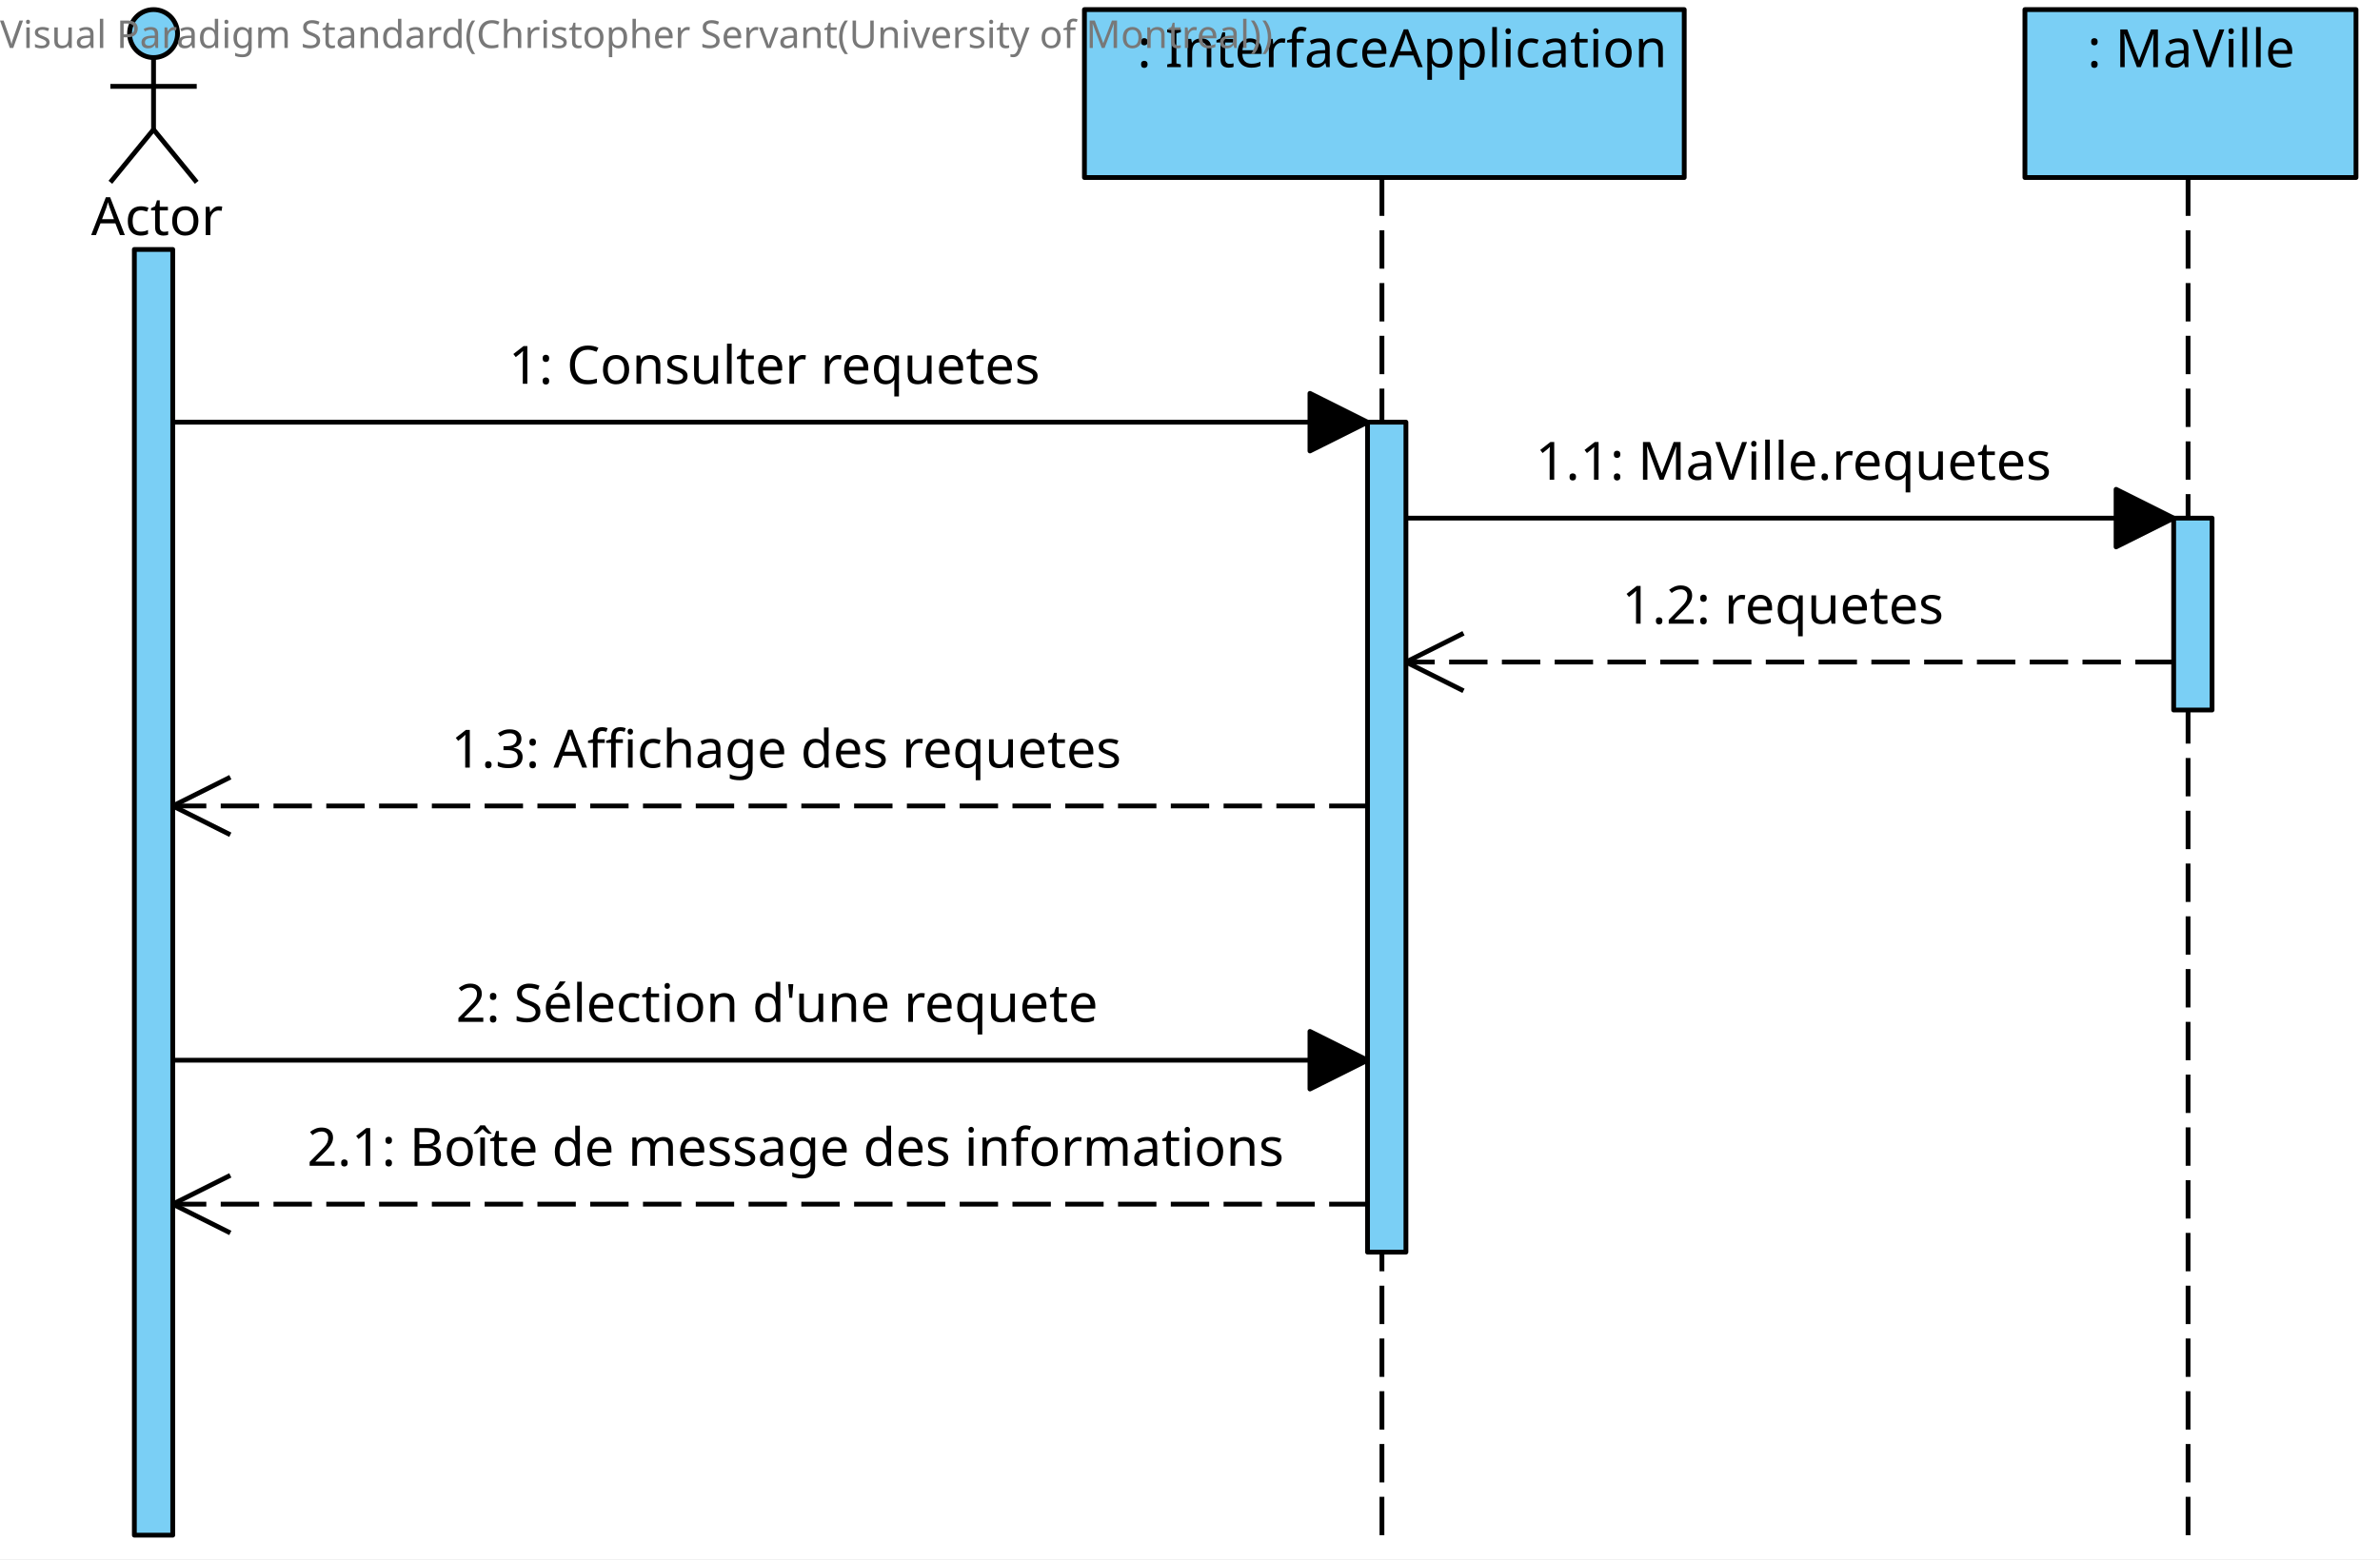
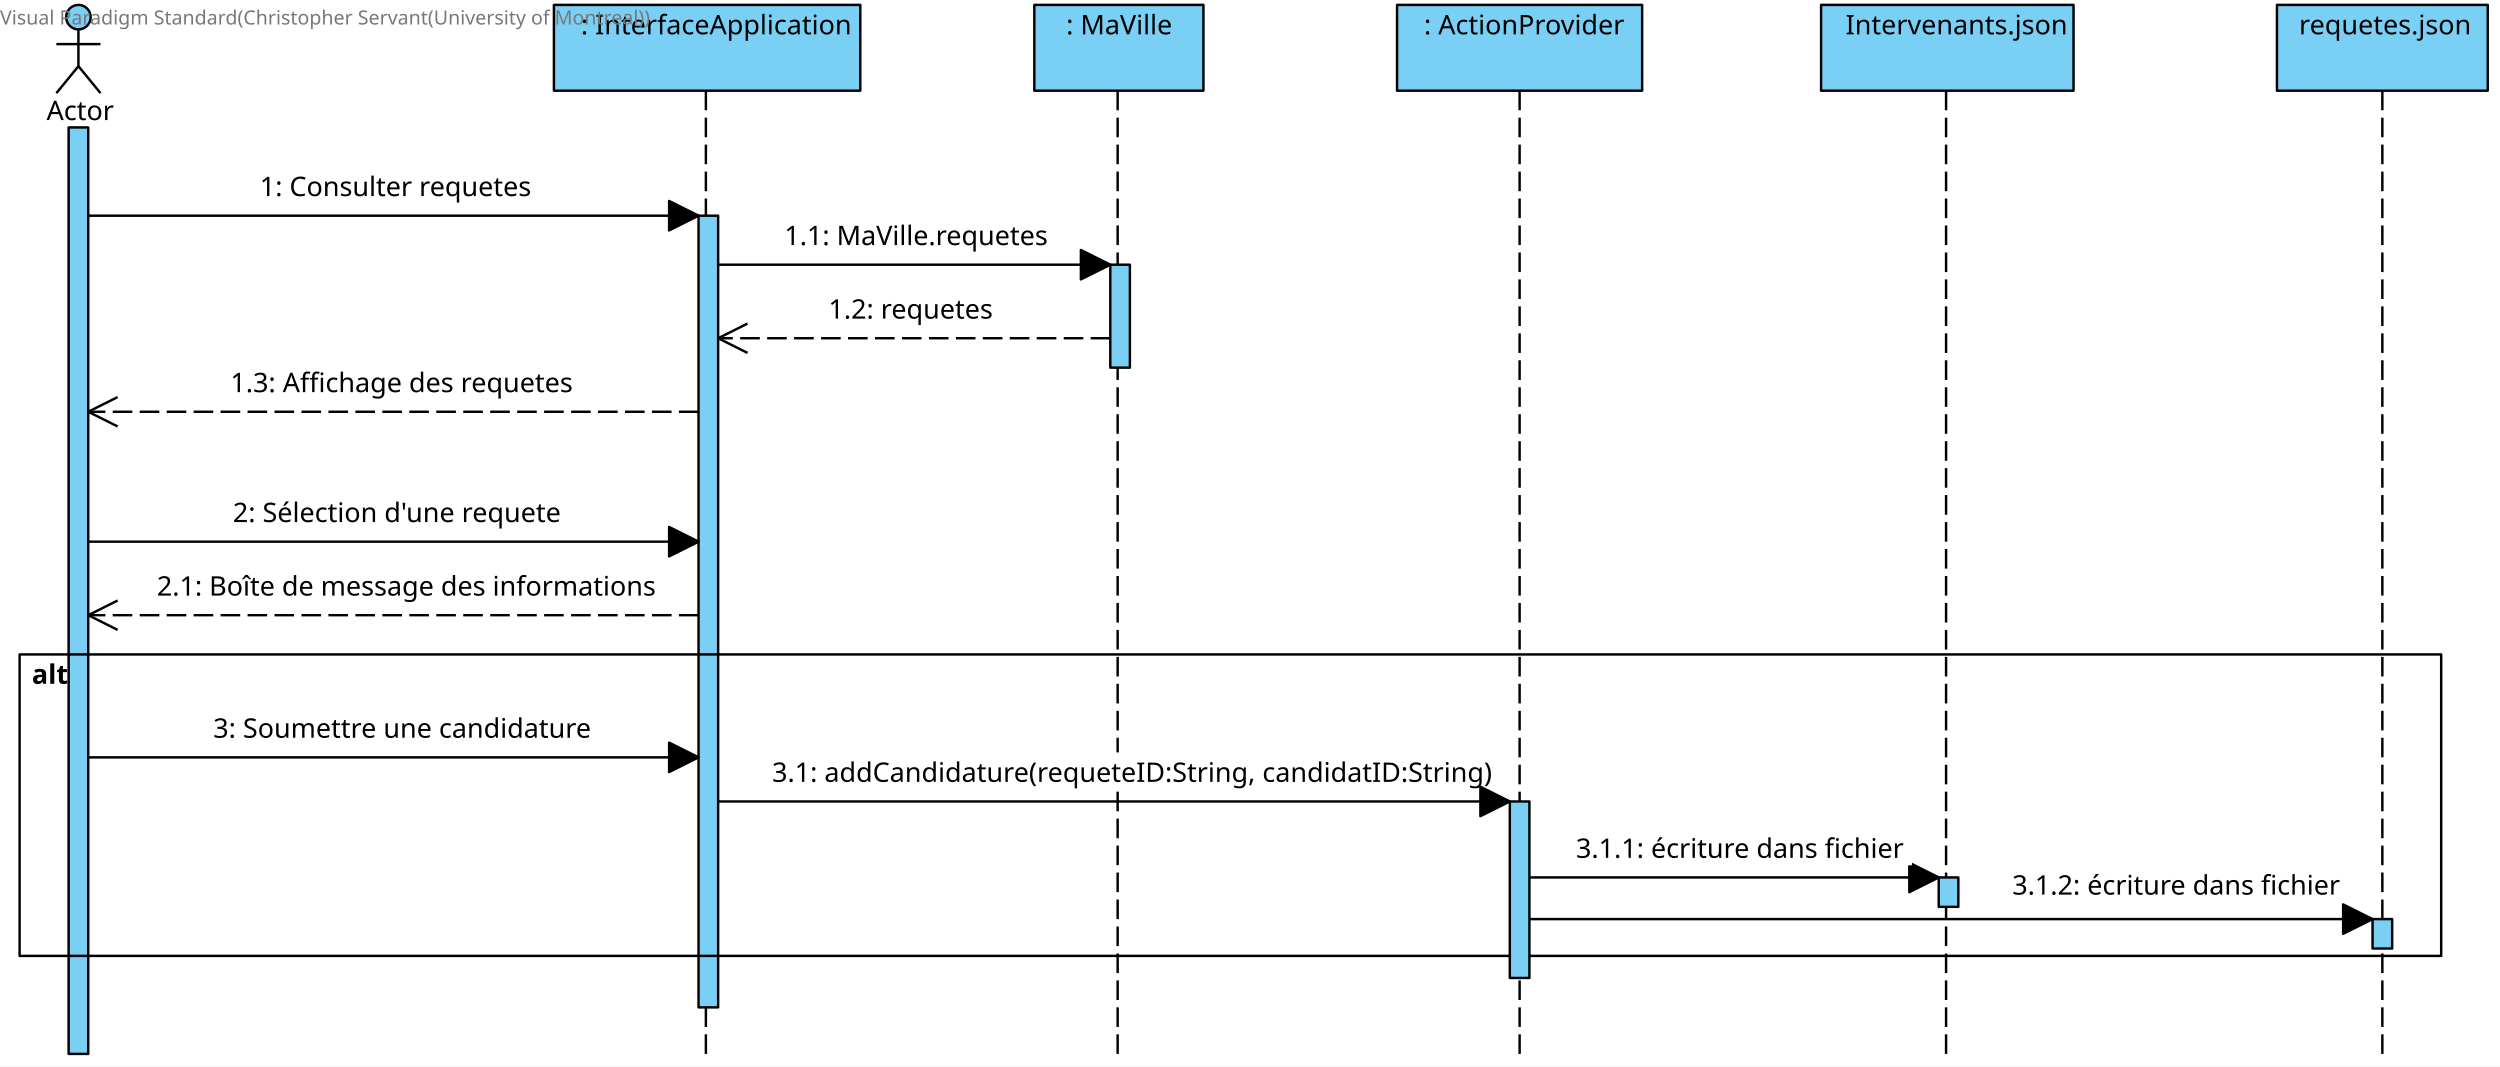
- <svg xmlns="http://www.w3.org/2000/svg" fill-opacity="0" color-rendering="auto" color-interpolation="auto" text-rendering="auto" stroke="rgb(0,0,0)" stroke-linecap="square" width="496" stroke-miterlimit="10" shape-rendering="auto" stroke-opacity="0" fill="rgb(0,0,0)" stroke-dasharray="none" font-weight="normal" stroke-width="1" height="325" font-family="'Dialog'" font-style="normal" stroke-linejoin="miter" font-size="12px" stroke-dashoffset="0" image-rendering="auto">
+ <svg xmlns="http://www.w3.org/2000/svg" fill-opacity="0" color-rendering="auto" color-interpolation="auto" text-rendering="auto" stroke="rgb(0,0,0)" stroke-linecap="square" width="1020" stroke-miterlimit="10" shape-rendering="auto" stroke-opacity="0" fill="rgb(0,0,0)" stroke-dasharray="none" font-weight="normal" stroke-width="1" height="435" font-family="'Dialog'" font-style="normal" stroke-linejoin="miter" font-size="12px" stroke-dashoffset="0" image-rendering="auto">
  <defs id="genericDefs" />
  <g>
    <defs id="defs1">
      <clipPath clipPathUnits="userSpaceOnUse" id="clipPath1">
-         <path d="M-7 -7 L71 -7 L71 330 L-7 330 L-7 -7 Z" />
+         <path d="M-7 -7 L71 -7 L71 440 L-7 440 L-7 -7 Z" />
      </clipPath>
      <clipPath clipPathUnits="userSpaceOnUse" id="clipPath2">
-         <path d="M-7 -7 L137 -7 L137 330 L-7 330 L-7 -7 Z" />
+         <path d="M-7 -7 L137 -7 L137 440 L-7 440 L-7 -7 Z" />
      </clipPath>
      <clipPath clipPathUnits="userSpaceOnUse" id="clipPath3">
-         <path d="M-7 -7 L19 -7 L19 184 L-7 184 L-7 -7 Z" />
+         <path d="M-7 -7 L19 -7 L19 334 L-7 334 L-7 -7 Z" />
      </clipPath>
      <clipPath clipPathUnits="userSpaceOnUse" id="clipPath4">
-         <path d="M-7 -7 L81 -7 L81 330 L-7 330 L-7 -7 Z" />
+         <path d="M-7 -7 L81 -7 L81 440 L-7 440 L-7 -7 Z" />
      </clipPath>
      <clipPath clipPathUnits="userSpaceOnUse" id="clipPath5">
-         <path d="M-7 -7 L19 -7 L19 51 L-7 51 L-7 -7 Z" />
+         <path d="M-7 -7 L19 -7 L19 53 L-7 53 L-7 -7 Z" />
      </clipPath>
      <clipPath clipPathUnits="userSpaceOnUse" id="clipPath6">
+         <path d="M-7 -7 L999 -7 L999 134 L-7 134 L-7 -7 Z" />
+       </clipPath>
+       <clipPath clipPathUnits="userSpaceOnUse" id="clipPath7">
+         <path d="M0 0 L0 15 L23 15 L23 0 Z" />
+       </clipPath>
+       <clipPath clipPathUnits="userSpaceOnUse" id="clipPath8">
+         <path d="M-7 -7 L112 -7 L112 440 L-7 440 L-7 -7 Z" />
+       </clipPath>
+       <clipPath clipPathUnits="userSpaceOnUse" id="clipPath9">
+         <path d="M-7 -7 L19 -7 L19 83 L-7 83 L-7 -7 Z" />
+       </clipPath>
+       <clipPath clipPathUnits="userSpaceOnUse" id="clipPath10">
+         <path d="M-7 -7 L115 -7 L115 440 L-7 440 L-7 -7 Z" />
+       </clipPath>
+       <clipPath clipPathUnits="userSpaceOnUse" id="clipPath11">
+         <path d="M-7 -7 L98 -7 L98 440 L-7 440 L-7 -7 Z" />
+       </clipPath>
+       <clipPath clipPathUnits="userSpaceOnUse" id="clipPath12">
+         <path d="M-7 -7 L999 -7 L999 119 L-7 119 L-7 -7 Z" />
+       </clipPath>
+       <clipPath clipPathUnits="userSpaceOnUse" id="clipPath13">
+         <path d="M0 0 L0 4 L988 4 L988 0 Z" />
+       </clipPath>
+       <clipPath clipPathUnits="userSpaceOnUse" id="clipPath14">
+         <path d="M-7 -7 L19 -7 L19 23 L-7 23 L-7 -7 Z" />
+       </clipPath>
+       <clipPath clipPathUnits="userSpaceOnUse" id="clipPath15">
+         <path d="M-87 -15 L174 -15 L174 30 L-87 30 L-87 -15 Z" />
+       </clipPath>
+       <clipPath clipPathUnits="userSpaceOnUse" id="clipPath16">
+         <path d="M-104 -15 L208 -15 L208 30 L-104 30 L-104 -15 Z" />
+       </clipPath>
+       <clipPath clipPathUnits="userSpaceOnUse" id="clipPath17">
+         <path d="M-101 -15 L202 -15 L202 30 L-101 30 L-101 -15 Z" />
+       </clipPath>
+       <clipPath clipPathUnits="userSpaceOnUse" id="clipPath18">
+         <path d="M-46 -15 L92 -15 L92 30 L-46 30 L-46 -15 Z" />
+       </clipPath>
+       <clipPath clipPathUnits="userSpaceOnUse" id="clipPath19">
+         <path d="M-126 -15 L252 -15 L252 30 L-126 30 L-126 -15 Z" />
+       </clipPath>
+       <clipPath clipPathUnits="userSpaceOnUse" id="clipPath20">
        <path d="M-70 -15 L140 -15 L140 30 L-70 30 L-70 -15 Z" />
      </clipPath>
-       <clipPath clipPathUnits="userSpaceOnUse" id="clipPath7">
-         <path d="M-126 -15 L252 -15 L252 30 L-126 30 L-126 -15 Z" />
-       </clipPath>
-       <clipPath clipPathUnits="userSpaceOnUse" id="clipPath8">
-         <path d="M-46 -15 L92 -15 L92 30 L-46 30 L-46 -15 Z" />
-       </clipPath>
-       <clipPath clipPathUnits="userSpaceOnUse" id="clipPath9">
+       <clipPath clipPathUnits="userSpaceOnUse" id="clipPath21">
        <path d="M0 0 L353 0 L353 104 L0 104 L0 0 Z" />
      </clipPath>
-       <clipPath clipPathUnits="userSpaceOnUse" id="clipPath10">
+       <clipPath clipPathUnits="userSpaceOnUse" id="clipPath22">
        <path d="M237 30 L237 45 L111 45 L111 30 ZM0 0 L0 104 L353 104 L353 95 L343 95 L343 80 L353 80 L353 65 L325 65 L325 50 L353 50 L353 0 L69 0 L69 14 L23 14 L23 0 Z" />
      </clipPath>
-       <clipPath clipPathUnits="userSpaceOnUse" id="clipPath11">
+       <clipPath clipPathUnits="userSpaceOnUse" id="clipPath23">
        <path d="M0 0 L264 0 L264 104 L0 104 L0 0 Z" />
      </clipPath>
-       <clipPath clipPathUnits="userSpaceOnUse" id="clipPath12">
+       <clipPath clipPathUnits="userSpaceOnUse" id="clipPath24">
        <path d="M192 30 L192 45 L68 45 L68 30 ZM171 60 L171 75 L86 75 L86 60 ZM0 0 L0 104 L264 104 L264 0 Z" />
      </clipPath>
-       <clipPath clipPathUnits="userSpaceOnUse" id="clipPath13">
+       <clipPath clipPathUnits="userSpaceOnUse" id="clipPath25">
        <path d="M171 30 L171 45 L86 45 L86 30 ZM0 0 L0 104 L264 104 L264 0 L192 0 L192 15 L68 15 L68 0 Z" />
      </clipPath>
-       <clipPath clipPathUnits="userSpaceOnUse" id="clipPath14">
+       <clipPath clipPathUnits="userSpaceOnUse" id="clipPath26">
        <path d="M252 30 L252 45 L98 45 L98 30 ZM248 83 L248 98 L100 98 L100 83 ZM0 0 L0 104 L353 104 L353 15 L343 15 L343 0 Z" />
      </clipPath>
-       <clipPath clipPathUnits="userSpaceOnUse" id="clipPath15">
+       <clipPath clipPathUnits="userSpaceOnUse" id="clipPath27">
        <path d="M248 30 L248 45 L100 45 L100 30 ZM282 60 L282 75 L68 75 L68 60 ZM0 0 L0 104 L353 104 L353 0 Z" />
      </clipPath>
-       <clipPath clipPathUnits="userSpaceOnUse" id="clipPath16">
-         <path d="M282 30 L282 45 L68 45 L68 30 ZM0 0 L0 104 L353 104 L353 0 L248 0 L248 15 L100 15 L100 0 Z" />
-       </clipPath>
-       <clipPath clipPathUnits="userSpaceOnUse" id="clipPath17">
+       <clipPath clipPathUnits="userSpaceOnUse" id="clipPath28">
+         <path d="M282 30 L282 45 L68 45 L68 30 ZM256 88 L256 103 L91 103 L91 88 ZM0 0 L0 104 L353 104 L353 0 L248 0 L248 15 L100 15 L100 0 Z" />
+       </clipPath>
+       <clipPath clipPathUnits="userSpaceOnUse" id="clipPath29">
+         <path d="M256 30 L256 45 L91 45 L91 30 ZM0 0 L0 104 L353 104 L353 63 L319 63 L319 48 L353 48 L353 0 Z" />
+       </clipPath>
+       <clipPath clipPathUnits="userSpaceOnUse" id="clipPath30">
+         <path d="M0 0 L427 0 L427 104 L0 104 L0 0 Z" />
+       </clipPath>
+       <clipPath clipPathUnits="userSpaceOnUse" id="clipPath31">
+         <path d="M360 30 L360 45 L62 45 L62 30 ZM0 0 L0 104 L427 104 L427 76 L390 76 L390 61 L427 61 L427 0 Z" />
+       </clipPath>
+       <clipPath clipPathUnits="userSpaceOnUse" id="clipPath32">
+         <path d="M0 0 L271 0 L271 104 L0 104 L0 0 Z" />
+       </clipPath>
+       <clipPath clipPathUnits="userSpaceOnUse" id="clipPath33">
+         <path d="M206 30 L206 45 L59 45 L59 30 ZM29 0 L29 14 L0 14 L0 104 L271 104 L271 60 L237 60 L237 45 L271 45 L271 0 Z" />
+       </clipPath>
+       <clipPath clipPathUnits="userSpaceOnUse" id="clipPath34">
+         <path d="M0 0 L448 0 L448 104 L0 104 L0 0 Z" />
+       </clipPath>
+       <clipPath clipPathUnits="userSpaceOnUse" id="clipPath35">
+         <path d="M206 13 L206 28 L59 28 L59 13 ZM384 28 L384 43 L237 43 L237 28 ZM0 0 L0 104 L448 104 L448 0 Z" />
+       </clipPath>
+       <clipPath clipPathUnits="userSpaceOnUse" id="clipPath36">
+         <path d="M-147 -15 L294 -15 L294 30 L-147 30 L-147 -15 Z" />
+       </clipPath>
+       <clipPath clipPathUnits="userSpaceOnUse" id="clipPath37">
+         <path d="M-298 -15 L596 -15 L596 30 L-298 30 L-298 -15 Z" />
+       </clipPath>
+       <clipPath clipPathUnits="userSpaceOnUse" id="clipPath38">
+         <path d="M-165 -15 L330 -15 L330 30 L-165 30 L-165 -15 Z" />
+       </clipPath>
+       <clipPath clipPathUnits="userSpaceOnUse" id="clipPath39">
        <path d="M-214 -15 L428 -15 L428 30 L-214 30 L-214 -15 Z" />
      </clipPath>
-       <clipPath clipPathUnits="userSpaceOnUse" id="clipPath18">
+       <clipPath clipPathUnits="userSpaceOnUse" id="clipPath40">
        <path d="M-148 -15 L296 -15 L296 30 L-148 30 L-148 -15 Z" />
      </clipPath>
-       <clipPath clipPathUnits="userSpaceOnUse" id="clipPath19">
+       <clipPath clipPathUnits="userSpaceOnUse" id="clipPath41">
        <path d="M-154 -15 L308 -15 L308 30 L-154 30 L-154 -15 Z" />
      </clipPath>
-       <clipPath clipPathUnits="userSpaceOnUse" id="clipPath20">
+       <clipPath clipPathUnits="userSpaceOnUse" id="clipPath42">
        <path d="M-85 -15 L170 -15 L170 30 L-85 30 L-85 -15 Z" />
      </clipPath>
-       <clipPath clipPathUnits="userSpaceOnUse" id="clipPath21">
+       <clipPath clipPathUnits="userSpaceOnUse" id="clipPath43">
        <path d="M-124 -15 L248 -15 L248 30 L-124 30 L-124 -15 Z" />
      </clipPath>
    </defs>
    <g fill="white" text-rendering="geometricPrecision" fill-opacity="1" stroke-opacity="1" stroke="white">
-       <rect x="0" width="496" height="325" y="0" stroke="none" />
+       <rect x="0" width="1020" height="435" y="0" stroke="none" />
    </g>
    <g font-size="11px" transform="translate(2,2)" fill-opacity="1" fill="rgb(122,207,245)" text-rendering="geometricPrecision" image-rendering="optimizeQuality" font-family="sans-serif" stroke="rgb(122,207,245)" stroke-opacity="1">
      <circle r="5" clip-path="url(#clipPath1)" cx="30" cy="5" stroke="none" />
-       <rect x="26" width="8" height="268" y="50" clip-path="url(#clipPath1)" stroke="none" />
+       <rect x="26" width="8" height="378" y="50" clip-path="url(#clipPath1)" stroke="none" />
    </g>
    <g stroke-linecap="butt" font-size="11px" transform="translate(2,2)" fill-opacity="1" fill="black" text-rendering="geometricPrecision" image-rendering="optimizeQuality" font-family="sans-serif" stroke-linejoin="round" stroke="black" stroke-opacity="1" stroke-miterlimit="0">
      <circle fill="none" r="5" clip-path="url(#clipPath1)" cx="30" cy="5" />
-       <rect fill="none" x="26" width="8" height="268" y="50" clip-path="url(#clipPath1)" />
+       <rect fill="none" x="26" width="8" height="378" y="50" clip-path="url(#clipPath1)" />
      <line y2="25" fill="none" x1="30" clip-path="url(#clipPath1)" x2="30" y1="10" />
      <line y2="36" fill="none" x1="30" clip-path="url(#clipPath1)" x2="21" y1="25" />
      <line y2="36" fill="none" x1="30" clip-path="url(#clipPath1)" x2="39" y1="25" />
      <line y2="16" fill="none" x1="21" clip-path="url(#clipPath1)" x2="39" y1="16" />
    </g>
    <g font-size="11px" transform="translate(226,2)" fill-opacity="1" fill="rgb(122,207,245)" text-rendering="geometricPrecision" image-rendering="optimizeQuality" font-family="sans-serif" stroke="rgb(122,207,245)" stroke-opacity="1">
      <rect x="0" width="125" height="35" y="0" clip-path="url(#clipPath2)" stroke="none" />
    </g>
    <g stroke-linecap="butt" font-size="11px" transform="translate(226,2)" fill-opacity="1" fill="black" text-rendering="geometricPrecision" image-rendering="optimizeQuality" font-family="sans-serif" stroke-linejoin="round" stroke="black" stroke-opacity="1" stroke-miterlimit="0">
      <rect fill="none" x="0" width="125" height="35" y="0" clip-path="url(#clipPath2)" />
-       <line clip-path="url(#clipPath2)" fill="none" x1="62" x2="62" y1="35" y2="319" stroke-linejoin="bevel" stroke-dasharray="8,3" />
+       <line clip-path="url(#clipPath2)" fill="none" x1="62" x2="62" y1="35" y2="429" stroke-linejoin="bevel" stroke-dasharray="8,3" />
    </g>
    <g font-size="11px" transform="translate(285,88)" fill-opacity="1" fill="rgb(122,207,245)" text-rendering="geometricPrecision" image-rendering="optimizeQuality" font-family="sans-serif" stroke="rgb(122,207,245)" stroke-opacity="1">
-       <rect x="0" width="8" height="173" y="0" clip-path="url(#clipPath3)" stroke="none" />
+       <rect x="0" width="8" height="323" y="0" clip-path="url(#clipPath3)" stroke="none" />
    </g>
    <g stroke-linecap="butt" font-size="11px" transform="translate(285,88)" fill-opacity="1" fill="black" text-rendering="geometricPrecision" image-rendering="optimizeQuality" font-family="sans-serif" stroke-linejoin="round" stroke="black" stroke-opacity="1" stroke-miterlimit="0">
-       <rect fill="none" x="0" width="8" height="173" y="0" clip-path="url(#clipPath3)" />
+       <rect fill="none" x="0" width="8" height="323" y="0" clip-path="url(#clipPath3)" />
    </g>
    <g font-size="11px" transform="translate(422,2)" fill-opacity="1" fill="rgb(122,207,245)" text-rendering="geometricPrecision" image-rendering="optimizeQuality" font-family="sans-serif" stroke="rgb(122,207,245)" stroke-opacity="1">
      <rect x="0" width="69" height="35" y="0" clip-path="url(#clipPath4)" stroke="none" />
    </g>
    <g stroke-linecap="butt" font-size="11px" transform="translate(422,2)" fill-opacity="1" fill="black" text-rendering="geometricPrecision" image-rendering="optimizeQuality" font-family="sans-serif" stroke-linejoin="round" stroke="black" stroke-opacity="1" stroke-miterlimit="0">
      <rect fill="none" x="0" width="69" height="35" y="0" clip-path="url(#clipPath4)" />
-       <line clip-path="url(#clipPath4)" fill="none" x1="34" x2="34" y1="35" y2="319" stroke-linejoin="bevel" stroke-dasharray="8,3" />
+       <line clip-path="url(#clipPath4)" fill="none" x1="34" x2="34" y1="35" y2="429" stroke-linejoin="bevel" stroke-dasharray="8,3" />
    </g>
    <g font-size="11px" transform="translate(453,108)" fill-opacity="1" fill="rgb(122,207,245)" text-rendering="geometricPrecision" image-rendering="optimizeQuality" font-family="sans-serif" stroke="rgb(122,207,245)" stroke-opacity="1">
-       <rect x="0" width="8" height="40" y="0" clip-path="url(#clipPath5)" stroke="none" />
+       <rect x="0" width="8" height="42" y="0" clip-path="url(#clipPath5)" stroke="none" />
    </g>
    <g stroke-linecap="butt" font-size="11px" transform="translate(453,108)" fill-opacity="1" fill="black" text-rendering="geometricPrecision" image-rendering="optimizeQuality" font-family="sans-serif" stroke-linejoin="round" stroke="black" stroke-opacity="1" stroke-miterlimit="0">
-       <rect fill="none" x="0" width="8" height="40" y="0" clip-path="url(#clipPath5)" />
+       <rect fill="none" x="0" width="8" height="42" y="0" clip-path="url(#clipPath5)" />
+     </g>
+     <g fill-opacity="1" text-rendering="geometricPrecision" stroke="black" stroke-linecap="butt" transform="translate(8,267)" stroke-miterlimit="0" stroke-opacity="1" fill="black" font-weight="bold" font-family="sans-serif" stroke-linejoin="round" font-size="11px" image-rendering="optimizeQuality">
+       <rect fill="none" x="0" width="988" height="123" y="0" clip-path="url(#clipPath6)" />
+     </g>
+     <g font-size="11px" transform="translate(8,267)" fill-opacity="1" fill="black" text-rendering="geometricPrecision" image-rendering="optimizeQuality" font-family="sans-serif" stroke="black" font-weight="bold" stroke-opacity="1">
+       <text x="5" xml:space="preserve" y="12" clip-path="url(#clipPath7)" stroke="none">alt</text>
+     </g>
+     <g font-size="11px" transform="translate(570,2)" fill-opacity="1" fill="rgb(122,207,245)" text-rendering="geometricPrecision" image-rendering="optimizeQuality" font-family="sans-serif" stroke="rgb(122,207,245)" stroke-opacity="1">
+       <rect x="0" width="100" height="35" y="0" clip-path="url(#clipPath8)" stroke="none" />
+     </g>
+     <g stroke-linecap="butt" font-size="11px" transform="translate(570,2)" fill-opacity="1" fill="black" text-rendering="geometricPrecision" image-rendering="optimizeQuality" font-family="sans-serif" stroke-linejoin="round" stroke="black" stroke-opacity="1" stroke-miterlimit="0">
+       <rect fill="none" x="0" width="100" height="35" y="0" clip-path="url(#clipPath8)" />
+       <line clip-path="url(#clipPath8)" fill="none" x1="50" x2="50" y1="35" y2="429" stroke-linejoin="bevel" stroke-dasharray="8,3" />
+     </g>
+     <g font-size="11px" transform="translate(616,327)" fill-opacity="1" fill="rgb(122,207,245)" text-rendering="geometricPrecision" image-rendering="optimizeQuality" font-family="sans-serif" stroke="rgb(122,207,245)" stroke-opacity="1">
+       <rect x="0" width="8" height="72" y="0" clip-path="url(#clipPath9)" stroke="none" />
+     </g>
+     <g stroke-linecap="butt" font-size="11px" transform="translate(616,327)" fill-opacity="1" fill="black" text-rendering="geometricPrecision" image-rendering="optimizeQuality" font-family="sans-serif" stroke-linejoin="round" stroke="black" stroke-opacity="1" stroke-miterlimit="0">
+       <rect fill="none" x="0" width="8" height="72" y="0" clip-path="url(#clipPath9)" />
+     </g>
+     <g font-size="11px" transform="translate(743,2)" fill-opacity="1" fill="rgb(122,207,245)" text-rendering="geometricPrecision" image-rendering="optimizeQuality" font-family="sans-serif" stroke="rgb(122,207,245)" stroke-opacity="1">
+       <rect x="0" width="103" height="35" y="0" clip-path="url(#clipPath10)" stroke="none" />
+     </g>
+     <g stroke-linecap="butt" font-size="11px" transform="translate(743,2)" fill-opacity="1" fill="black" text-rendering="geometricPrecision" image-rendering="optimizeQuality" font-family="sans-serif" stroke-linejoin="round" stroke="black" stroke-opacity="1" stroke-miterlimit="0">
+       <rect fill="none" x="0" width="103" height="35" y="0" clip-path="url(#clipPath10)" />
+       <line clip-path="url(#clipPath10)" fill="none" x1="51" x2="51" y1="35" y2="429" stroke-linejoin="bevel" stroke-dasharray="8,3" />
+     </g>
+     <g font-size="11px" transform="translate(929,2)" fill-opacity="1" fill="rgb(122,207,245)" text-rendering="geometricPrecision" image-rendering="optimizeQuality" font-family="sans-serif" stroke="rgb(122,207,245)" stroke-opacity="1">
+       <rect x="0" width="86" height="35" y="0" clip-path="url(#clipPath11)" stroke="none" />
+     </g>
+     <g stroke-linecap="butt" font-size="11px" transform="translate(929,2)" fill-opacity="1" fill="black" text-rendering="geometricPrecision" image-rendering="optimizeQuality" font-family="sans-serif" stroke-linejoin="round" stroke="black" stroke-opacity="1" stroke-miterlimit="0">
+       <rect fill="none" x="0" width="86" height="35" y="0" clip-path="url(#clipPath11)" />
+       <line clip-path="url(#clipPath11)" fill="none" x1="43" x2="43" y1="35" y2="429" stroke-linejoin="bevel" stroke-dasharray="8,3" />
+     </g>
+     <g font-size="11px" transform="translate(791,358)" fill-opacity="1" fill="rgb(122,207,245)" text-rendering="geometricPrecision" image-rendering="optimizeQuality" font-family="sans-serif" stroke="rgb(122,207,245)" stroke-opacity="1">
+       <rect x="0" width="8" height="12" y="0" clip-path="url(#clipPath14)" stroke="none" />
+     </g>
+     <g stroke-linecap="butt" font-size="11px" transform="translate(791,358)" fill-opacity="1" fill="black" text-rendering="geometricPrecision" image-rendering="optimizeQuality" font-family="sans-serif" stroke-linejoin="round" stroke="black" stroke-opacity="1" stroke-miterlimit="0">
+       <rect fill="none" x="0" width="8" height="12" y="0" clip-path="url(#clipPath14)" />
+     </g>
+     <g font-size="11px" transform="translate(968,375)" fill-opacity="1" fill="rgb(122,207,245)" text-rendering="geometricPrecision" image-rendering="optimizeQuality" font-family="sans-serif" stroke="rgb(122,207,245)" stroke-opacity="1">
+       <rect x="0" width="8" height="12" y="0" clip-path="url(#clipPath14)" stroke="none" />
+     </g>
+     <g stroke-linecap="butt" font-size="11px" transform="translate(968,375)" fill-opacity="1" fill="black" text-rendering="geometricPrecision" image-rendering="optimizeQuality" font-family="sans-serif" stroke-linejoin="round" stroke="black" stroke-opacity="1" stroke-miterlimit="0">
+       <rect fill="none" x="0" width="8" height="12" y="0" clip-path="url(#clipPath14)" />
+     </g>
+     <g font-size="11px" transform="translate(929,2)" fill-opacity="1" fill="black" text-rendering="geometricPrecision" image-rendering="optimizeQuality" font-family="sans-serif" stroke="black" stroke-opacity="1">
+       <text x="9" xml:space="preserve" y="12" clip-path="url(#clipPath15)" stroke="none">requetes.json</text>
+     </g>
+     <g font-size="11px" transform="translate(743,2)" fill-opacity="1" fill="black" text-rendering="geometricPrecision" image-rendering="optimizeQuality" font-family="sans-serif" stroke="black" stroke-opacity="1">
+       <text x="10" xml:space="preserve" y="12" clip-path="url(#clipPath16)" stroke="none">Intervenants.json</text>
+     </g>
+     <g font-size="11px" transform="translate(570,2)" fill-opacity="1" fill="black" text-rendering="geometricPrecision" image-rendering="optimizeQuality" font-family="sans-serif" stroke="black" stroke-opacity="1">
+       <text x="11" xml:space="preserve" y="12" clip-path="url(#clipPath17)" stroke="none">: ActionProvider</text>
+     </g>
+     <g font-size="11px" transform="translate(9,37)" fill-opacity="1" fill="black" text-rendering="geometricPrecision" image-rendering="optimizeQuality" font-family="sans-serif" stroke="black" stroke-opacity="1">
+       <text x="10" xml:space="preserve" y="12" clip-path="url(#clipPath18)" stroke="none">Actor</text>
+     </g>
+     <g font-size="11px" transform="translate(226,2)" fill-opacity="1" fill="black" text-rendering="geometricPrecision" image-rendering="optimizeQuality" font-family="sans-serif" stroke="black" stroke-opacity="1">
+       <text x="11" xml:space="preserve" y="12" clip-path="url(#clipPath19)" stroke="none">: InterfaceApplication</text>
    </g>
    <g font-size="11px" transform="translate(422,2)" fill-opacity="1" fill="black" text-rendering="geometricPrecision" image-rendering="optimizeQuality" font-family="sans-serif" stroke="black" stroke-opacity="1">
-       <text x="13" xml:space="preserve" y="12" clip-path="url(#clipPath6)" stroke="none">: MaVille</text>
-     </g>
-     <g font-size="11px" transform="translate(226,2)" fill-opacity="1" fill="black" text-rendering="geometricPrecision" image-rendering="optimizeQuality" font-family="sans-serif" stroke="black" stroke-opacity="1">
-       <text x="11" xml:space="preserve" y="12" clip-path="url(#clipPath7)" stroke="none">: InterfaceApplication</text>
-     </g>
-     <g font-size="11px" transform="translate(9,37)" fill-opacity="1" fill="black" text-rendering="geometricPrecision" image-rendering="optimizeQuality" font-family="sans-serif" stroke="black" stroke-opacity="1">
-       <text x="10" xml:space="preserve" y="12" clip-path="url(#clipPath8)" stroke="none">Actor</text>
+       <text x="13" xml:space="preserve" y="12" clip-path="url(#clipPath20)" stroke="none">: MaVille</text>
    </g>
    <g stroke-linecap="butt" font-size="11px" transform="translate(-14,38)" fill-opacity="1" fill="black" text-rendering="geometricPrecision" image-rendering="optimizeQuality" font-family="sans-serif" stroke-linejoin="round" stroke="black" stroke-opacity="1">
-       <line y2="50" fill="none" x1="50" clip-path="url(#clipPath10)" x2="299" y1="50" />
-       <polygon points=" 299 50 287 44 287 56" clip-path="url(#clipPath10)" stroke="none" />
-       <polygon fill="none" points=" 299 50 287 44 287 56" clip-path="url(#clipPath10)" />
+       <line y2="50" fill="none" x1="50" clip-path="url(#clipPath22)" x2="299" y1="50" />
+       <polygon points=" 299 50 287 44 287 56" clip-path="url(#clipPath22)" stroke="none" />
+       <polygon fill="none" points=" 299 50 287 44 287 56" clip-path="url(#clipPath22)" />
    </g>
    <g stroke-linecap="butt" font-size="11px" transform="translate(243,58)" fill-opacity="1" fill="black" text-rendering="geometricPrecision" image-rendering="optimizeQuality" font-family="sans-serif" stroke-linejoin="round" stroke="black" stroke-opacity="1">
-       <line y2="50" fill="none" x1="50" clip-path="url(#clipPath12)" x2="210" y1="50" />
-       <polygon points=" 210 50 198 44 198 56" clip-path="url(#clipPath12)" stroke="none" />
-       <polygon fill="none" points=" 210 50 198 44 198 56" clip-path="url(#clipPath12)" />
+       <line y2="50" fill="none" x1="50" clip-path="url(#clipPath24)" x2="210" y1="50" />
+       <polygon points=" 210 50 198 44 198 56" clip-path="url(#clipPath24)" stroke="none" />
+       <polygon fill="none" points=" 210 50 198 44 198 56" clip-path="url(#clipPath24)" />
    </g>
    <g fill-opacity="1" text-rendering="geometricPrecision" stroke="black" stroke-linecap="butt" transform="translate(243,88)" stroke-miterlimit="0" stroke-opacity="1" fill="black" stroke-dasharray="8,3" font-family="sans-serif" stroke-linejoin="round" font-size="11px" image-rendering="optimizeQuality">
-       <line y2="50" fill="none" x1="210" clip-path="url(#clipPath13)" x2="50" y1="50" />
-       <line clip-path="url(#clipPath13)" fill="none" x1="50" x2="62" y1="50" y2="56" stroke-dasharray="none" stroke-miterlimit="10" />
-       <line clip-path="url(#clipPath13)" fill="none" x1="50" x2="62" y1="50" y2="44" stroke-dasharray="none" stroke-miterlimit="10" />
+       <line y2="50" fill="none" x1="210" clip-path="url(#clipPath25)" x2="50" y1="50" />
+       <line clip-path="url(#clipPath25)" fill="none" x1="50" x2="62" y1="50" y2="56" stroke-dasharray="none" stroke-miterlimit="10" />
+       <line clip-path="url(#clipPath25)" fill="none" x1="50" x2="62" y1="50" y2="44" stroke-dasharray="none" stroke-miterlimit="10" />
    </g>
    <g fill-opacity="1" text-rendering="geometricPrecision" stroke="black" stroke-linecap="butt" transform="translate(-14,118)" stroke-miterlimit="0" stroke-opacity="1" fill="black" stroke-dasharray="8,3" font-family="sans-serif" stroke-linejoin="round" font-size="11px" image-rendering="optimizeQuality">
-       <line y2="50" fill="none" x1="299" clip-path="url(#clipPath14)" x2="50" y1="50" />
-       <line clip-path="url(#clipPath14)" fill="none" x1="50" x2="62" y1="50" y2="56" stroke-dasharray="none" stroke-miterlimit="10" />
-       <line clip-path="url(#clipPath14)" fill="none" x1="50" x2="62" y1="50" y2="44" stroke-dasharray="none" stroke-miterlimit="10" />
+       <line y2="50" fill="none" x1="299" clip-path="url(#clipPath26)" x2="50" y1="50" />
+       <line clip-path="url(#clipPath26)" fill="none" x1="50" x2="62" y1="50" y2="56" stroke-dasharray="none" stroke-miterlimit="10" />
+       <line clip-path="url(#clipPath26)" fill="none" x1="50" x2="62" y1="50" y2="44" stroke-dasharray="none" stroke-miterlimit="10" />
    </g>
    <g stroke-linecap="butt" font-size="11px" transform="translate(-14,171)" fill-opacity="1" fill="black" text-rendering="geometricPrecision" image-rendering="optimizeQuality" font-family="sans-serif" stroke-linejoin="round" stroke="black" stroke-opacity="1">
-       <line y2="50" fill="none" x1="50" clip-path="url(#clipPath15)" x2="299" y1="50" />
-       <polygon points=" 299 50 287 44 287 56" clip-path="url(#clipPath15)" stroke="none" />
-       <polygon fill="none" points=" 299 50 287 44 287 56" clip-path="url(#clipPath15)" />
+       <line y2="50" fill="none" x1="50" clip-path="url(#clipPath27)" x2="299" y1="50" />
+       <polygon points=" 299 50 287 44 287 56" clip-path="url(#clipPath27)" stroke="none" />
+       <polygon fill="none" points=" 299 50 287 44 287 56" clip-path="url(#clipPath27)" />
    </g>
    <g fill-opacity="1" text-rendering="geometricPrecision" stroke="black" stroke-linecap="butt" transform="translate(-14,201)" stroke-miterlimit="0" stroke-opacity="1" fill="black" stroke-dasharray="8,3" font-family="sans-serif" stroke-linejoin="round" font-size="11px" image-rendering="optimizeQuality">
-       <line y2="50" fill="none" x1="299" clip-path="url(#clipPath16)" x2="50" y1="50" />
-       <line clip-path="url(#clipPath16)" fill="none" x1="50" x2="62" y1="50" y2="56" stroke-dasharray="none" stroke-miterlimit="10" />
-       <line clip-path="url(#clipPath16)" fill="none" x1="50" x2="62" y1="50" y2="44" stroke-dasharray="none" stroke-miterlimit="10" />
+       <line y2="50" fill="none" x1="299" clip-path="url(#clipPath28)" x2="50" y1="50" />
+       <line clip-path="url(#clipPath28)" fill="none" x1="50" x2="62" y1="50" y2="56" stroke-dasharray="none" stroke-miterlimit="10" />
+       <line clip-path="url(#clipPath28)" fill="none" x1="50" x2="62" y1="50" y2="44" stroke-dasharray="none" stroke-miterlimit="10" />
+     </g>
+     <g stroke-linecap="butt" font-size="11px" transform="translate(-14,259)" fill-opacity="1" fill="black" text-rendering="geometricPrecision" image-rendering="optimizeQuality" font-family="sans-serif" stroke-linejoin="round" stroke="black" stroke-opacity="1">
+       <line y2="50" fill="none" x1="50" clip-path="url(#clipPath29)" x2="299" y1="50" />
+       <polygon points=" 299 50 287 44 287 56" clip-path="url(#clipPath29)" stroke="none" />
+       <polygon fill="none" points=" 299 50 287 44 287 56" clip-path="url(#clipPath29)" />
+     </g>
+     <g stroke-linecap="butt" font-size="11px" transform="translate(243,277)" fill-opacity="1" fill="black" text-rendering="geometricPrecision" image-rendering="optimizeQuality" font-family="sans-serif" stroke-linejoin="round" stroke="black" stroke-opacity="1">
+       <line y2="50" fill="none" x1="50" clip-path="url(#clipPath31)" x2="373" y1="50" />
+       <polygon points=" 373 50 361 44 361 56" clip-path="url(#clipPath31)" stroke="none" />
+       <polygon fill="none" points=" 373 50 361 44 361 56" clip-path="url(#clipPath31)" />
+     </g>
+     <g stroke-linecap="butt" font-size="11px" transform="translate(574,308)" fill-opacity="1" fill="black" text-rendering="geometricPrecision" image-rendering="optimizeQuality" font-family="sans-serif" stroke-linejoin="round" stroke="black" stroke-opacity="1">
+       <line y2="50" fill="none" x1="50" clip-path="url(#clipPath33)" x2="217" y1="50" />
+       <polygon points=" 217 50 205 44 205 56" clip-path="url(#clipPath33)" stroke="none" />
+       <polygon fill="none" points=" 217 50 205 44 205 56" clip-path="url(#clipPath33)" />
+     </g>
+     <g stroke-linecap="butt" font-size="11px" transform="translate(574,325)" fill-opacity="1" fill="black" text-rendering="geometricPrecision" image-rendering="optimizeQuality" font-family="sans-serif" stroke-linejoin="round" stroke="black" stroke-opacity="1">
+       <line y2="50" fill="none" x1="50" clip-path="url(#clipPath35)" x2="394" y1="50" />
+       <polygon points=" 394 50 382 44 382 56" clip-path="url(#clipPath35)" stroke="none" />
+       <polygon fill="none" points=" 394 50 382 44 382 56" clip-path="url(#clipPath35)" />
+     </g>
+     <g font-size="11px" transform="translate(811,353)" fill-opacity="1" fill="white" text-rendering="geometricPrecision" image-rendering="optimizeQuality" font-family="sans-serif" stroke="white" stroke-opacity="1">
+       <rect x="0" width="147" height="15" y="0" clip-path="url(#clipPath36)" stroke="none" />
+       <text fill="black" x="10" xml:space="preserve" y="12" clip-path="url(#clipPath36)" stroke="none">3.1.2: écriture dans fichier</text>
+     </g>
+     <g font-size="11px" transform="translate(633,338)" fill-opacity="1" fill="white" text-rendering="geometricPrecision" image-rendering="optimizeQuality" font-family="sans-serif" stroke="white" stroke-opacity="1">
+       <rect x="0" width="147" height="15" y="0" clip-path="url(#clipPath36)" stroke="none" />
+       <text fill="black" x="10" xml:space="preserve" y="12" clip-path="url(#clipPath36)" stroke="none">3.1.1: écriture dans fichier</text>
+     </g>
+     <g font-size="11px" transform="translate(305,307)" fill-opacity="1" fill="white" text-rendering="geometricPrecision" image-rendering="optimizeQuality" font-family="sans-serif" stroke="white" stroke-opacity="1">
+       <rect x="0" width="298" height="15" y="0" clip-path="url(#clipPath37)" stroke="none" />
+       <text fill="black" x="10" xml:space="preserve" y="12" clip-path="url(#clipPath37)" stroke="none">3.1: addCandidature(requeteID:String, candidatID:String)</text>
+     </g>
+     <g font-size="11px" transform="translate(77,289)" fill-opacity="1" fill="white" text-rendering="geometricPrecision" image-rendering="optimizeQuality" font-family="sans-serif" stroke="white" stroke-opacity="1">
+       <rect x="0" width="165" height="15" y="0" clip-path="url(#clipPath38)" stroke="none" />
+       <text fill="black" x="10" xml:space="preserve" y="12" clip-path="url(#clipPath38)" stroke="none">3: Soumettre une candidature</text>
    </g>
    <g font-size="11px" transform="translate(54,231)" fill-opacity="1" fill="white" text-rendering="geometricPrecision" image-rendering="optimizeQuality" font-family="sans-serif" stroke="white" stroke-opacity="1">
-       <rect x="0" width="214" height="15" y="0" clip-path="url(#clipPath17)" stroke="none" />
-       <text fill="black" x="10" xml:space="preserve" y="12" clip-path="url(#clipPath17)" stroke="none">2.1: Boîte de message des informations</text>
+       <rect x="0" width="214" height="15" y="0" clip-path="url(#clipPath39)" stroke="none" />
+       <text fill="black" x="10" xml:space="preserve" y="12" clip-path="url(#clipPath39)" stroke="none">2.1: Boîte de message des informations</text>
    </g>
    <g font-size="11px" transform="translate(86,201)" fill-opacity="1" fill="white" text-rendering="geometricPrecision" image-rendering="optimizeQuality" font-family="sans-serif" stroke="white" stroke-opacity="1">
-       <rect x="0" width="148" height="15" y="0" clip-path="url(#clipPath18)" stroke="none" />
-       <text fill="black" x="9" xml:space="preserve" y="12" clip-path="url(#clipPath18)" stroke="none">2: Sélection d'une requete</text>
+       <rect x="0" width="148" height="15" y="0" clip-path="url(#clipPath40)" stroke="none" />
+       <text fill="black" x="9" xml:space="preserve" y="12" clip-path="url(#clipPath40)" stroke="none">2: Sélection d'une requete</text>
    </g>
    <g font-size="11px" transform="translate(84,148)" fill-opacity="1" fill="white" text-rendering="geometricPrecision" image-rendering="optimizeQuality" font-family="sans-serif" stroke="white" stroke-opacity="1">
-       <rect x="0" width="154" height="15" y="0" clip-path="url(#clipPath19)" stroke="none" />
-       <text fill="black" x="10" xml:space="preserve" y="12" clip-path="url(#clipPath19)" stroke="none">1.3: Affichage des requetes</text>
+       <rect x="0" width="154" height="15" y="0" clip-path="url(#clipPath41)" stroke="none" />
+       <text fill="black" x="10" xml:space="preserve" y="12" clip-path="url(#clipPath41)" stroke="none">1.3: Affichage des requetes</text>
    </g>
    <g font-size="11px" transform="translate(329,118)" fill-opacity="1" fill="white" text-rendering="geometricPrecision" image-rendering="optimizeQuality" font-family="sans-serif" stroke="white" stroke-opacity="1">
-       <rect x="0" width="85" height="15" y="0" clip-path="url(#clipPath20)" stroke="none" />
-       <text fill="black" x="9" xml:space="preserve" y="12" clip-path="url(#clipPath20)" stroke="none">1.2: requetes</text>
+       <rect x="0" width="85" height="15" y="0" clip-path="url(#clipPath42)" stroke="none" />
+       <text fill="black" x="9" xml:space="preserve" y="12" clip-path="url(#clipPath42)" stroke="none">1.2: requetes</text>
    </g>
    <g font-size="11px" transform="translate(311,88)" fill-opacity="1" fill="white" text-rendering="geometricPrecision" image-rendering="optimizeQuality" font-family="sans-serif" stroke="white" stroke-opacity="1">
-       <rect x="0" width="124" height="15" y="0" clip-path="url(#clipPath21)" stroke="none" />
-       <text fill="black" x="9" xml:space="preserve" y="12" clip-path="url(#clipPath21)" stroke="none">1.1: MaVille.requetes</text>
+       <rect x="0" width="124" height="15" y="0" clip-path="url(#clipPath43)" stroke="none" />
+       <text fill="black" x="9" xml:space="preserve" y="12" clip-path="url(#clipPath43)" stroke="none">1.1: MaVille.requetes</text>
    </g>
    <g font-size="11px" transform="translate(97,68)" fill-opacity="1" fill="white" text-rendering="geometricPrecision" image-rendering="optimizeQuality" font-family="sans-serif" stroke="white" stroke-opacity="1">
-       <rect x="0" width="126" height="15" y="0" clip-path="url(#clipPath7)" stroke="none" />
-       <text fill="black" x="9" xml:space="preserve" y="12" clip-path="url(#clipPath7)" stroke="none">1: Consulter requetes</text>
+       <rect x="0" width="126" height="15" y="0" clip-path="url(#clipPath19)" stroke="none" />
+       <text fill="black" x="9" xml:space="preserve" y="12" clip-path="url(#clipPath19)" stroke="none">1: Consulter requetes</text>
    </g>
    <g font-size="8px" fill-opacity="1" fill="rgb(120,120,120)" text-rendering="geometricPrecision" image-rendering="optimizeQuality" stroke="rgb(120,120,120)" stroke-opacity="1">
      <text x="0" xml:space="preserve" y="10" stroke="none">Visual Paradigm Standard(Christopher Servant(University of Montreal))</text>
    </g>
  </g>
</svg>
